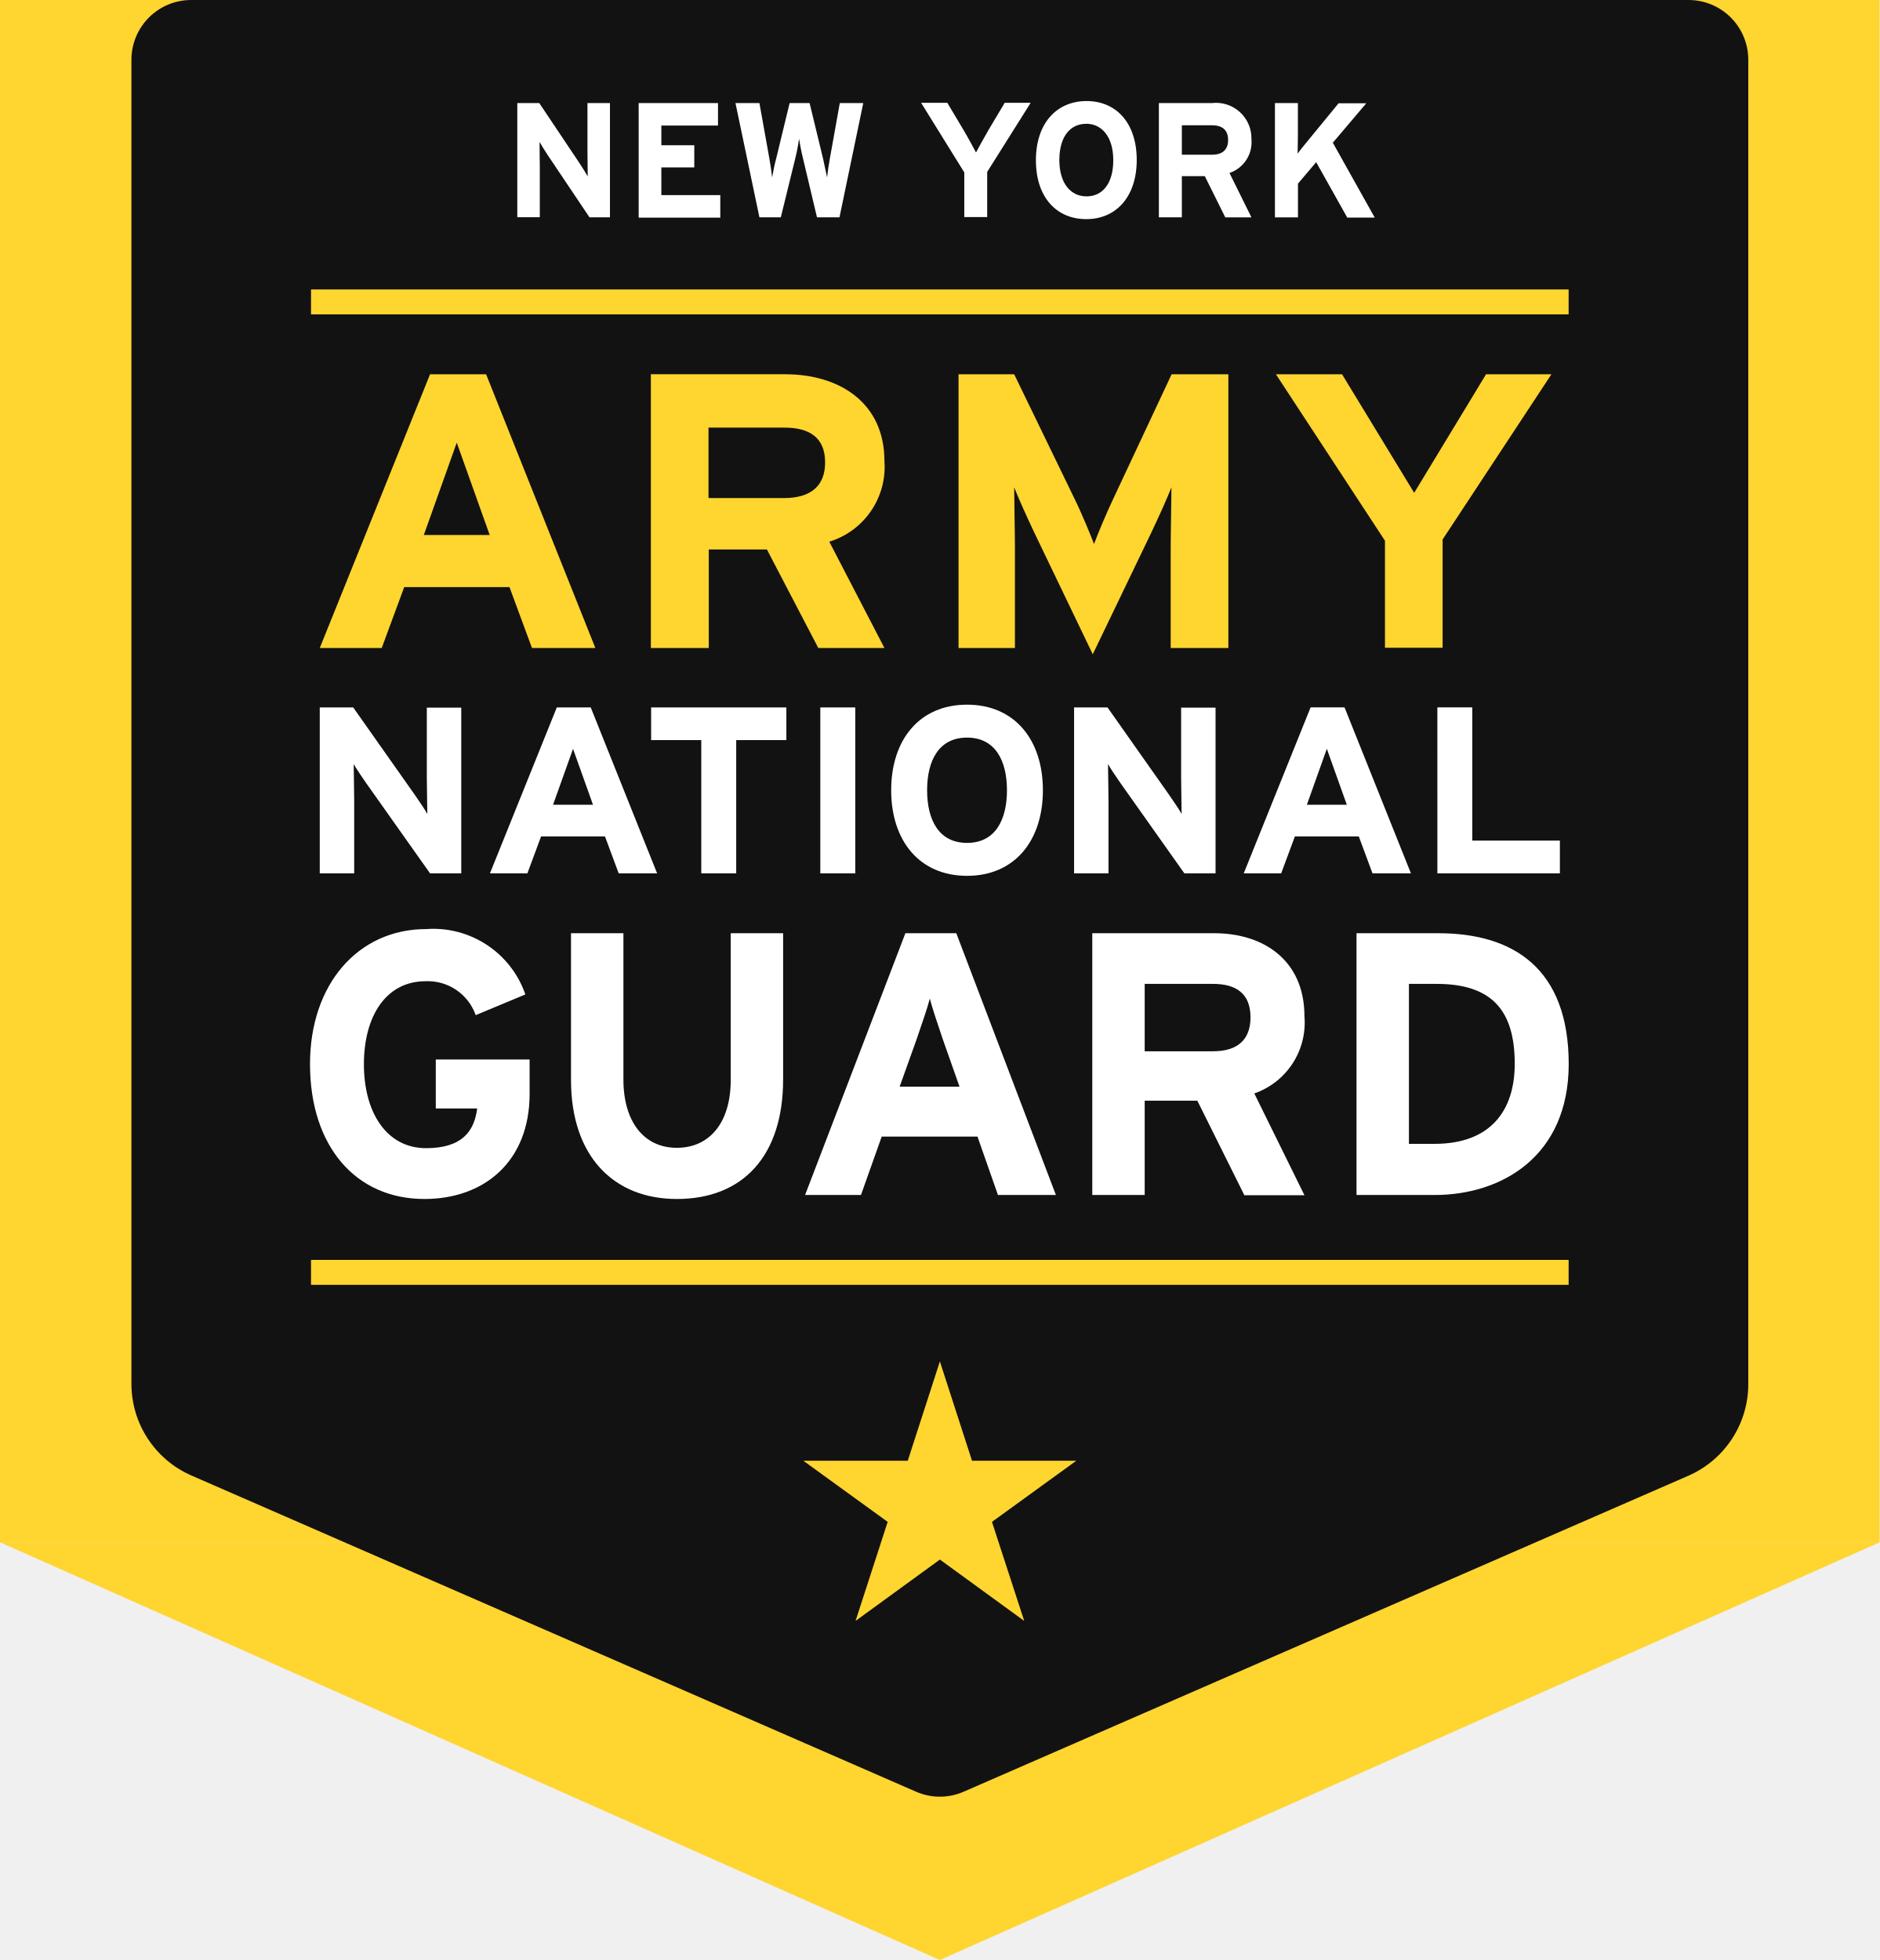
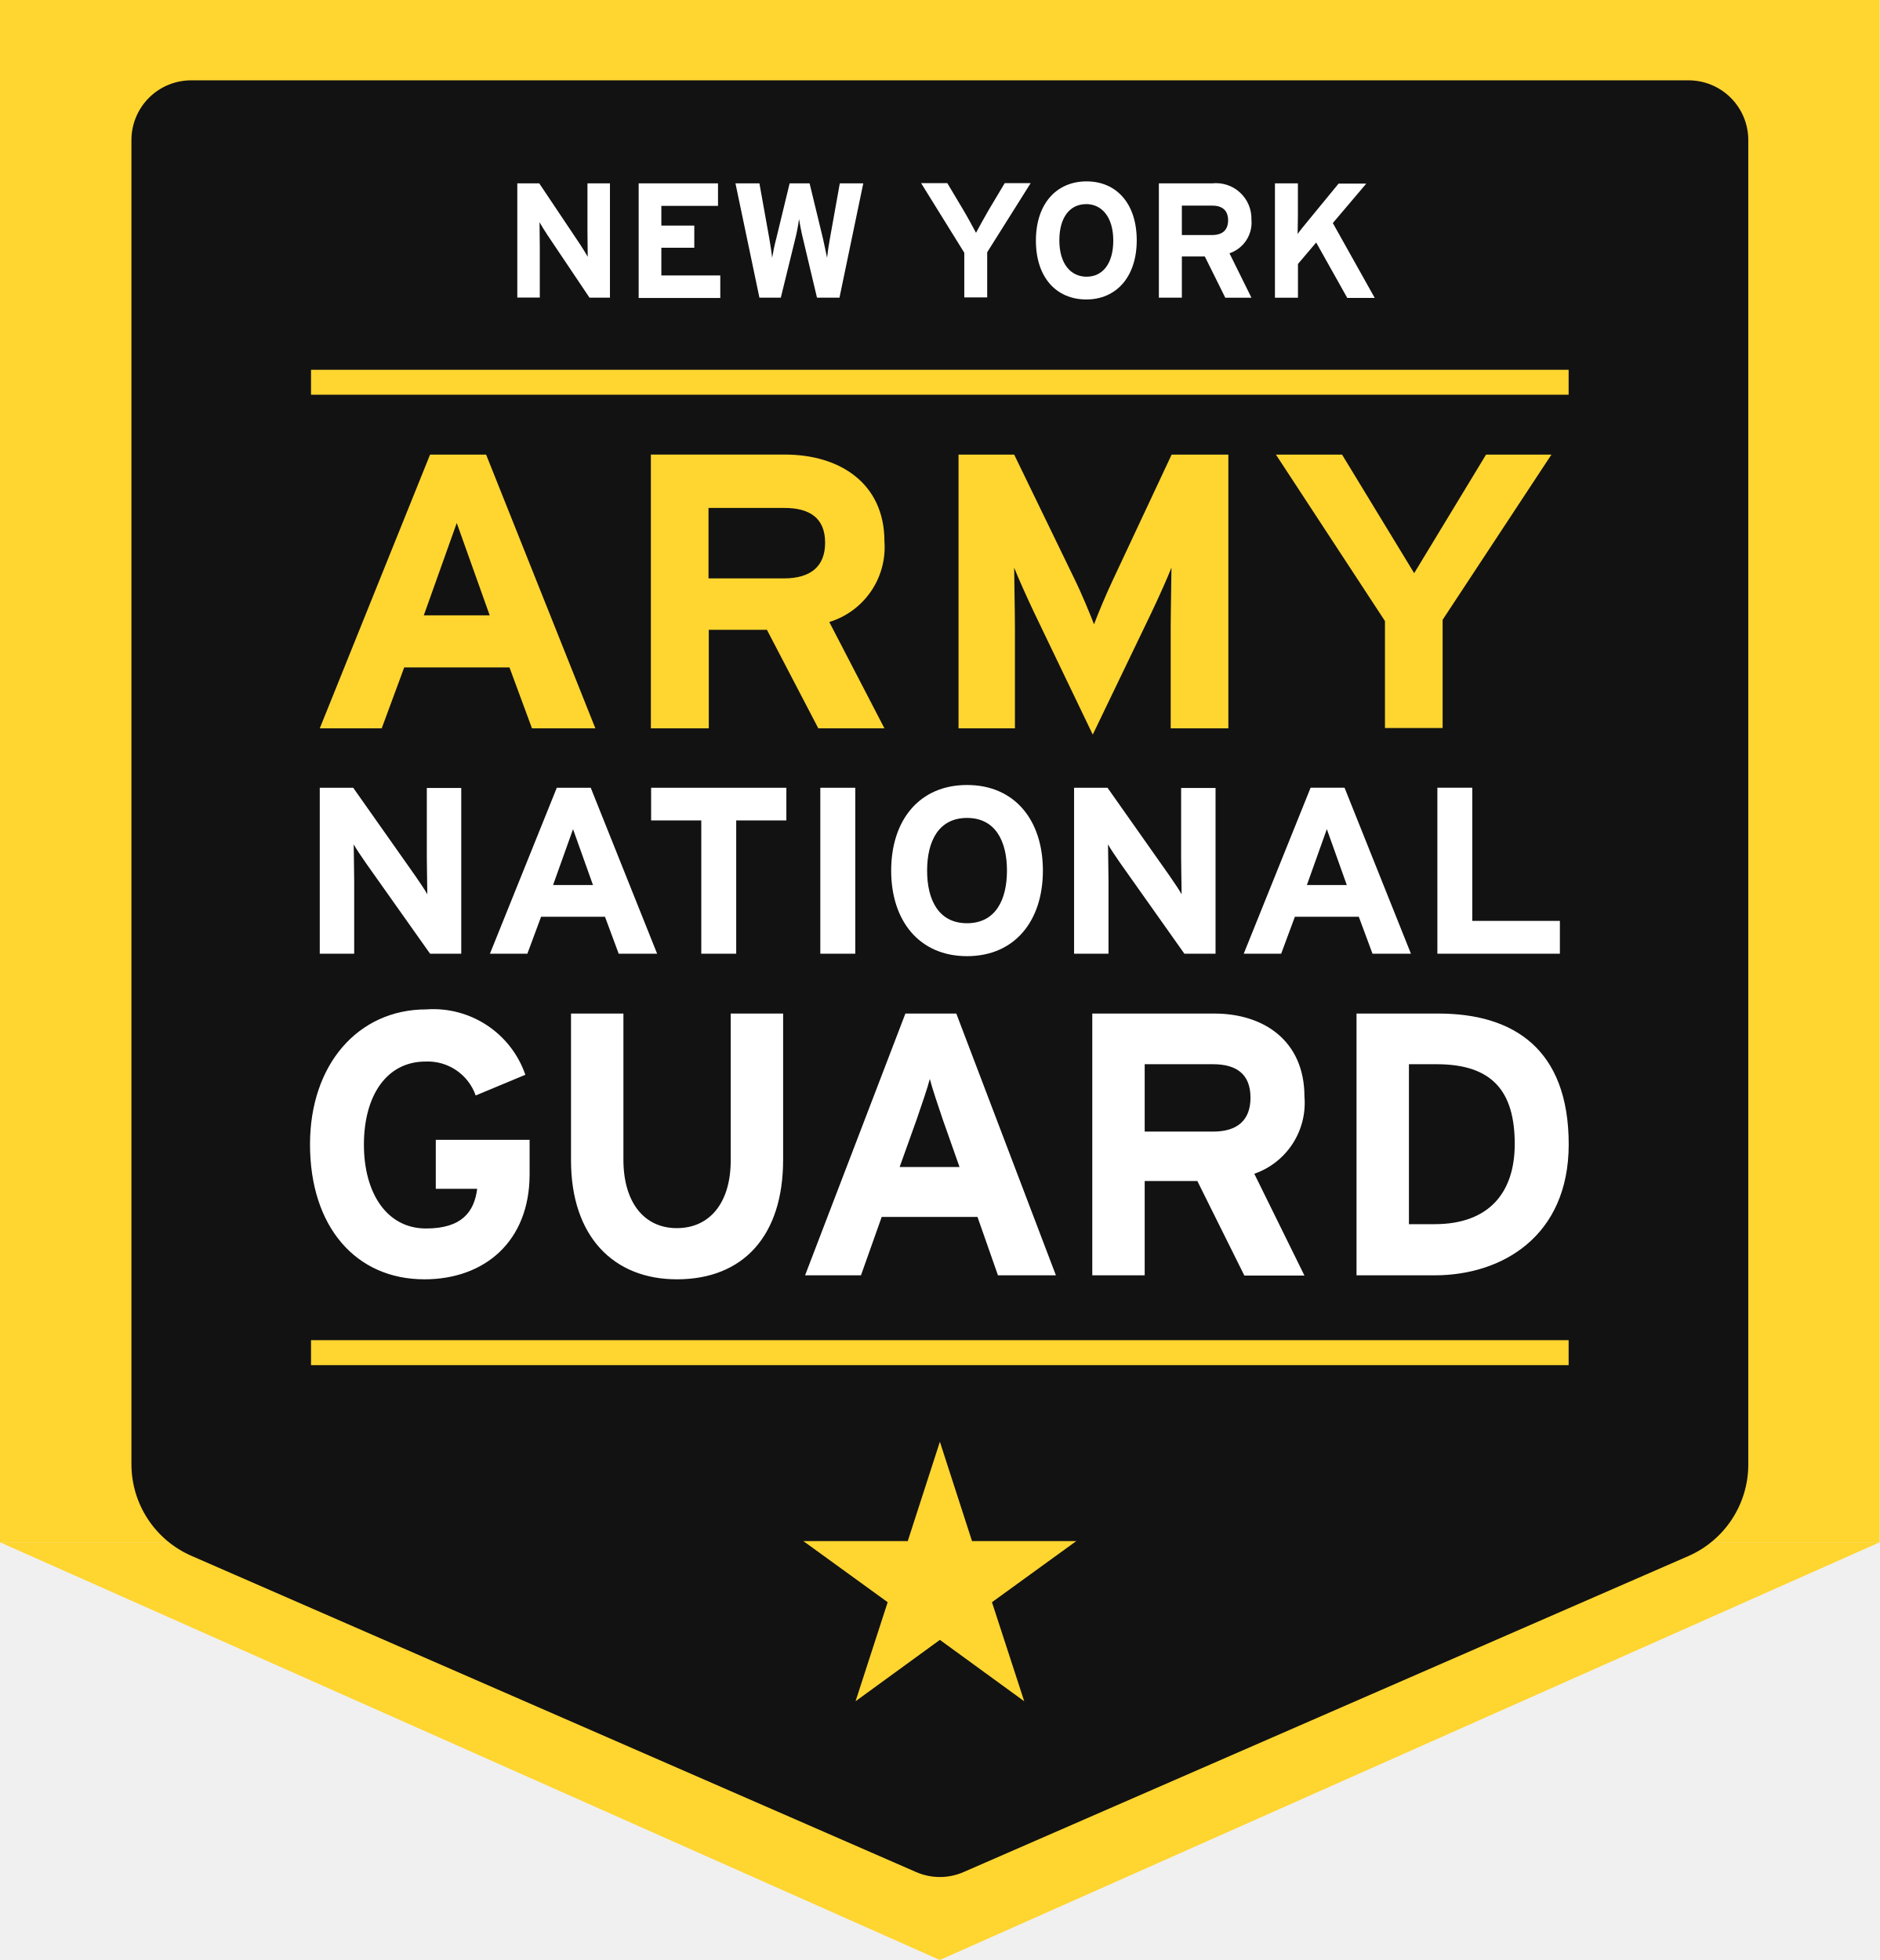
<svg xmlns="http://www.w3.org/2000/svg" width="117" height="122" viewBox="0 0 117 122">
  <g id="Group_8" data-name="Group 8" transform="translate(448 -60)">
    <g id="Back_of_badge" data-name="Back of badge" transform="translate(-448 60)">
      <rect id="Rectangle_395" data-name="Rectangle 395" width="117" height="96" fill="#ffd530" />
      <path id="Polygon_1" data-name="Polygon 1" d="M58.5,0,117,26H0Z" transform="translate(117 122) rotate(180)" fill="#ffd530" />
    </g>
-     <g id="Logo" transform="translate(-439.823 60)">
+     <g id="Logo" transform="translate(-439.823 65)">
      <path id="Path_204" data-name="Path 204" d="M68.932,131.519l-45.1-19.679a6.223,6.223,0,0,1-3.728-5.7V23.728A3.719,3.719,0,0,1,23.828,20h93.191a3.719,3.719,0,0,1,3.728,3.728v82.428a6.223,6.223,0,0,1-3.728,5.7l-45.1,19.663A3.692,3.692,0,0,1,68.932,131.519Z" transform="translate(-20.1 -20)" fill="#121212" />
      <path id="Path_206" data-name="Path 206" d="M69.686,108.312l5.25-3.805H68.444l-2-6.182-2,6.182H57.944l5.25,3.805-2,6.166,5.25-3.821,5.25,3.821ZM94.149,47.241V53.9h3.588V47.163l6.772-10.282H100.44l-4.473,7.378-4.489-7.378H87.362ZM67.605,53.919h3.51V47.66c0-.932-.047-3.091-.047-3.743.249.637.792,1.848,1.258,2.827l3.634,7.564L79.6,46.744c.466-.979,1.01-2.19,1.258-2.827,0,.652-.047,2.827-.047,3.743v6.259H84.4V36.881H80.869L77.25,44.6c-.466.979-.979,2.221-1.211,2.842-.233-.606-.761-1.895-1.227-2.842l-3.743-7.719H67.605Zm-19.135,0h3.588V47.784h3.619l3.2,6.135h4.116L59.56,47.3a4.874,4.874,0,0,0,3.433-5.017c0-3.634-2.8-5.405-6.182-5.405H48.454V53.919ZM59.3,42.364c0,1.476-.9,2.221-2.563,2.221H52.042V40.2h4.691C58.333,40.189,59.3,40.826,59.3,42.364ZM27.844,53.919H31.7l1.4-3.79h6.554l1.4,3.79h3.945l-6.8-17.038H34.709Zm10.577-7.036h-4.1l2.05-5.747Zm67.16-13.73H27.3V31.6h78.281Zm0,58.85H27.3v1.553h78.281Z" transform="translate(-16.117 -13.583)" fill="#ffd530" />
      <path id="Path_207" data-name="Path 207" d="M97.262,78.76H92.4V62.467H97.5c4.66,0,8.108,2.19,8.108,8.154C105.6,76.337,101.456,78.76,97.262,78.76Zm.124-13.14H95.662v9.956h1.6c3.417,0,4.986-2,4.986-4.986C102.248,67.282,100.834,65.62,97.386,65.62ZM85.411,78.76l-2.92-5.871H79.214V78.76H75.952V62.467h7.6c3.075,0,5.607,1.693,5.607,5.172a4.669,4.669,0,0,1-3.122,4.8l3.122,6.337H85.411ZM83.47,65.62H79.214v4.194H83.47c1.507,0,2.33-.7,2.33-2.112C85.8,66.226,84.914,65.62,83.47,65.62ZM70.081,78.76l-1.274-3.634H62.844L61.554,78.76H58.075l6.244-16.293h3.169l6.2,16.293Zm-3.433-9.692c-.326-.963-.652-1.926-.808-2.532-.155.606-.5,1.584-.823,2.532l-1.056,2.951h3.728Zm-16.557,9.94c-3.93,0-6.586-2.656-6.586-7.409V62.467h3.262v9.1c0,2.609,1.258,4.256,3.324,4.256s3.355-1.6,3.355-4.209V62.467h3.262v9.1C56.708,76.291,54.239,79.009,50.092,79.009Zm-15.718,0c-4.256,0-7.114-3.262-7.114-8.4,0-4.955,2.982-8.4,7.238-8.4a6.062,6.062,0,0,1,6.166,4.069l-3.091,1.289a3.163,3.163,0,0,0-3.122-2.112c-2.438,0-3.836,2.143-3.836,5.172,0,3,1.413,5.219,3.867,5.219,2.237,0,3-1.041,3.184-2.47H35.088V70.326h5.84V72.47C40.928,76.632,38.148,79.009,34.374,79.009Zm63.059-30.6h2.174V56.7h5.452V58.74H97.433Zm-7.89,0h2.112L95.787,58.74H93.395l-.854-2.3H88.564l-.854,2.3H85.38Zm1.01,2.578L89.31,54.468h2.485ZM74.819,48.411H76.9l3.852,5.467c.264.388.621.9.761,1.165,0-.388-.031-1.677-.031-2.252V48.426h2.143V58.74H81.684L77.692,53.1c-.264-.388-.621-.9-.761-1.165,0,.388.031,1.677.031,2.252V58.74H74.819Zm-6.663-.171c2.967,0,4.722,2.19,4.722,5.327s-1.755,5.327-4.722,5.327-4.722-2.19-4.722-5.327S65.189,48.24,68.155,48.24Zm0,2.05c-1.755,0-2.485,1.429-2.485,3.277s.73,3.277,2.485,3.277,2.485-1.429,2.485-3.277S69.91,50.29,68.155,50.29Zm-9.133-1.879H61.2V58.74H59.023Zm-10.531,0H56.91v2.035H53.788V58.74H51.614V50.446H48.492Zm-5.871,0h2.112L48.865,58.74H46.473l-.854-2.3H41.643l-.854,2.3h-2.33Zm1.01,2.578-1.243,3.479h2.485ZM27.866,48.411h2.081L33.8,53.878c.264.388.621.9.761,1.165,0-.388-.031-1.677-.031-2.252V48.426h2.143V58.74H34.731L30.739,53.1c-.264-.388-.621-.9-.761-1.165,0,.388.031,1.677.031,2.252V58.74H27.866Z" transform="translate(-16.139 -4.378)" fill="#fff" />
      <path id="Path_205" data-name="Path 205" d="M40.059,31.288,37.449,27.4c-.171-.264-.4-.621-.5-.808,0,.264.016,1.165.016,1.553v3.137h-1.4V24.174h1.367l2.516,3.759c.171.264.4.621.5.808,0-.264-.016-1.165-.016-1.553V24.174h1.4v7.114Zm3.06,0V24.174h4.939v1.4H44.532V26.8h2.05v1.382h-2.05v1.724H48.2v1.4H43.118Zm12.5,0h-1.4l-.87-3.666c-.109-.419-.2-.963-.249-1.227a10.884,10.884,0,0,1-.233,1.227l-.9,3.666H50.636l-1.491-7.114h1.491l.621,3.464c.062.342.14.87.171,1.165.047-.3.155-.823.249-1.165l.839-3.464h1.243l.839,3.464c.078.342.186.87.249,1.165.031-.3.109-.839.171-1.165l.621-3.464H57.1Zm9.195-2.827v2.811H63.388v-2.78L60.7,24.159h1.631l1.01,1.693c.249.419.637,1.134.777,1.4.14-.264.513-.947.777-1.4l1.01-1.693h1.615ZM70.983,31.4c-1.864,0-3.137-1.367-3.137-3.666S69.134,24.05,71,24.05c1.848,0,3.122,1.367,3.122,3.666S72.831,31.4,70.983,31.4Zm-.016-5.933c-.994,0-1.662.808-1.662,2.252S70,29.983,71,29.983s1.662-.808,1.662-2.252S71.961,25.463,70.967,25.463Zm8.667,5.824L78.36,28.725H76.931v2.563H75.5V24.174h3.308a2.207,2.207,0,0,1,2.454,2.252,2.019,2.019,0,0,1-1.367,2.1l1.367,2.765H79.634ZM78.8,25.557H76.931v1.833H78.8c.668,0,1.01-.311,1.01-.932C79.8,25.821,79.416,25.557,78.8,25.557Zm8.418,5.731-1.926-3.433-1.134,1.336v2.1H82.725V24.174h1.429v2.019c0,.264-.016.9-.016,1.134.109-.171.373-.481.559-.714l1.988-2.423h1.724l-2.081,2.454,2.609,4.66H87.213Z" transform="translate(-11.542 -17.76)" fill="#fff" />
    </g>
  </g>
</svg>
